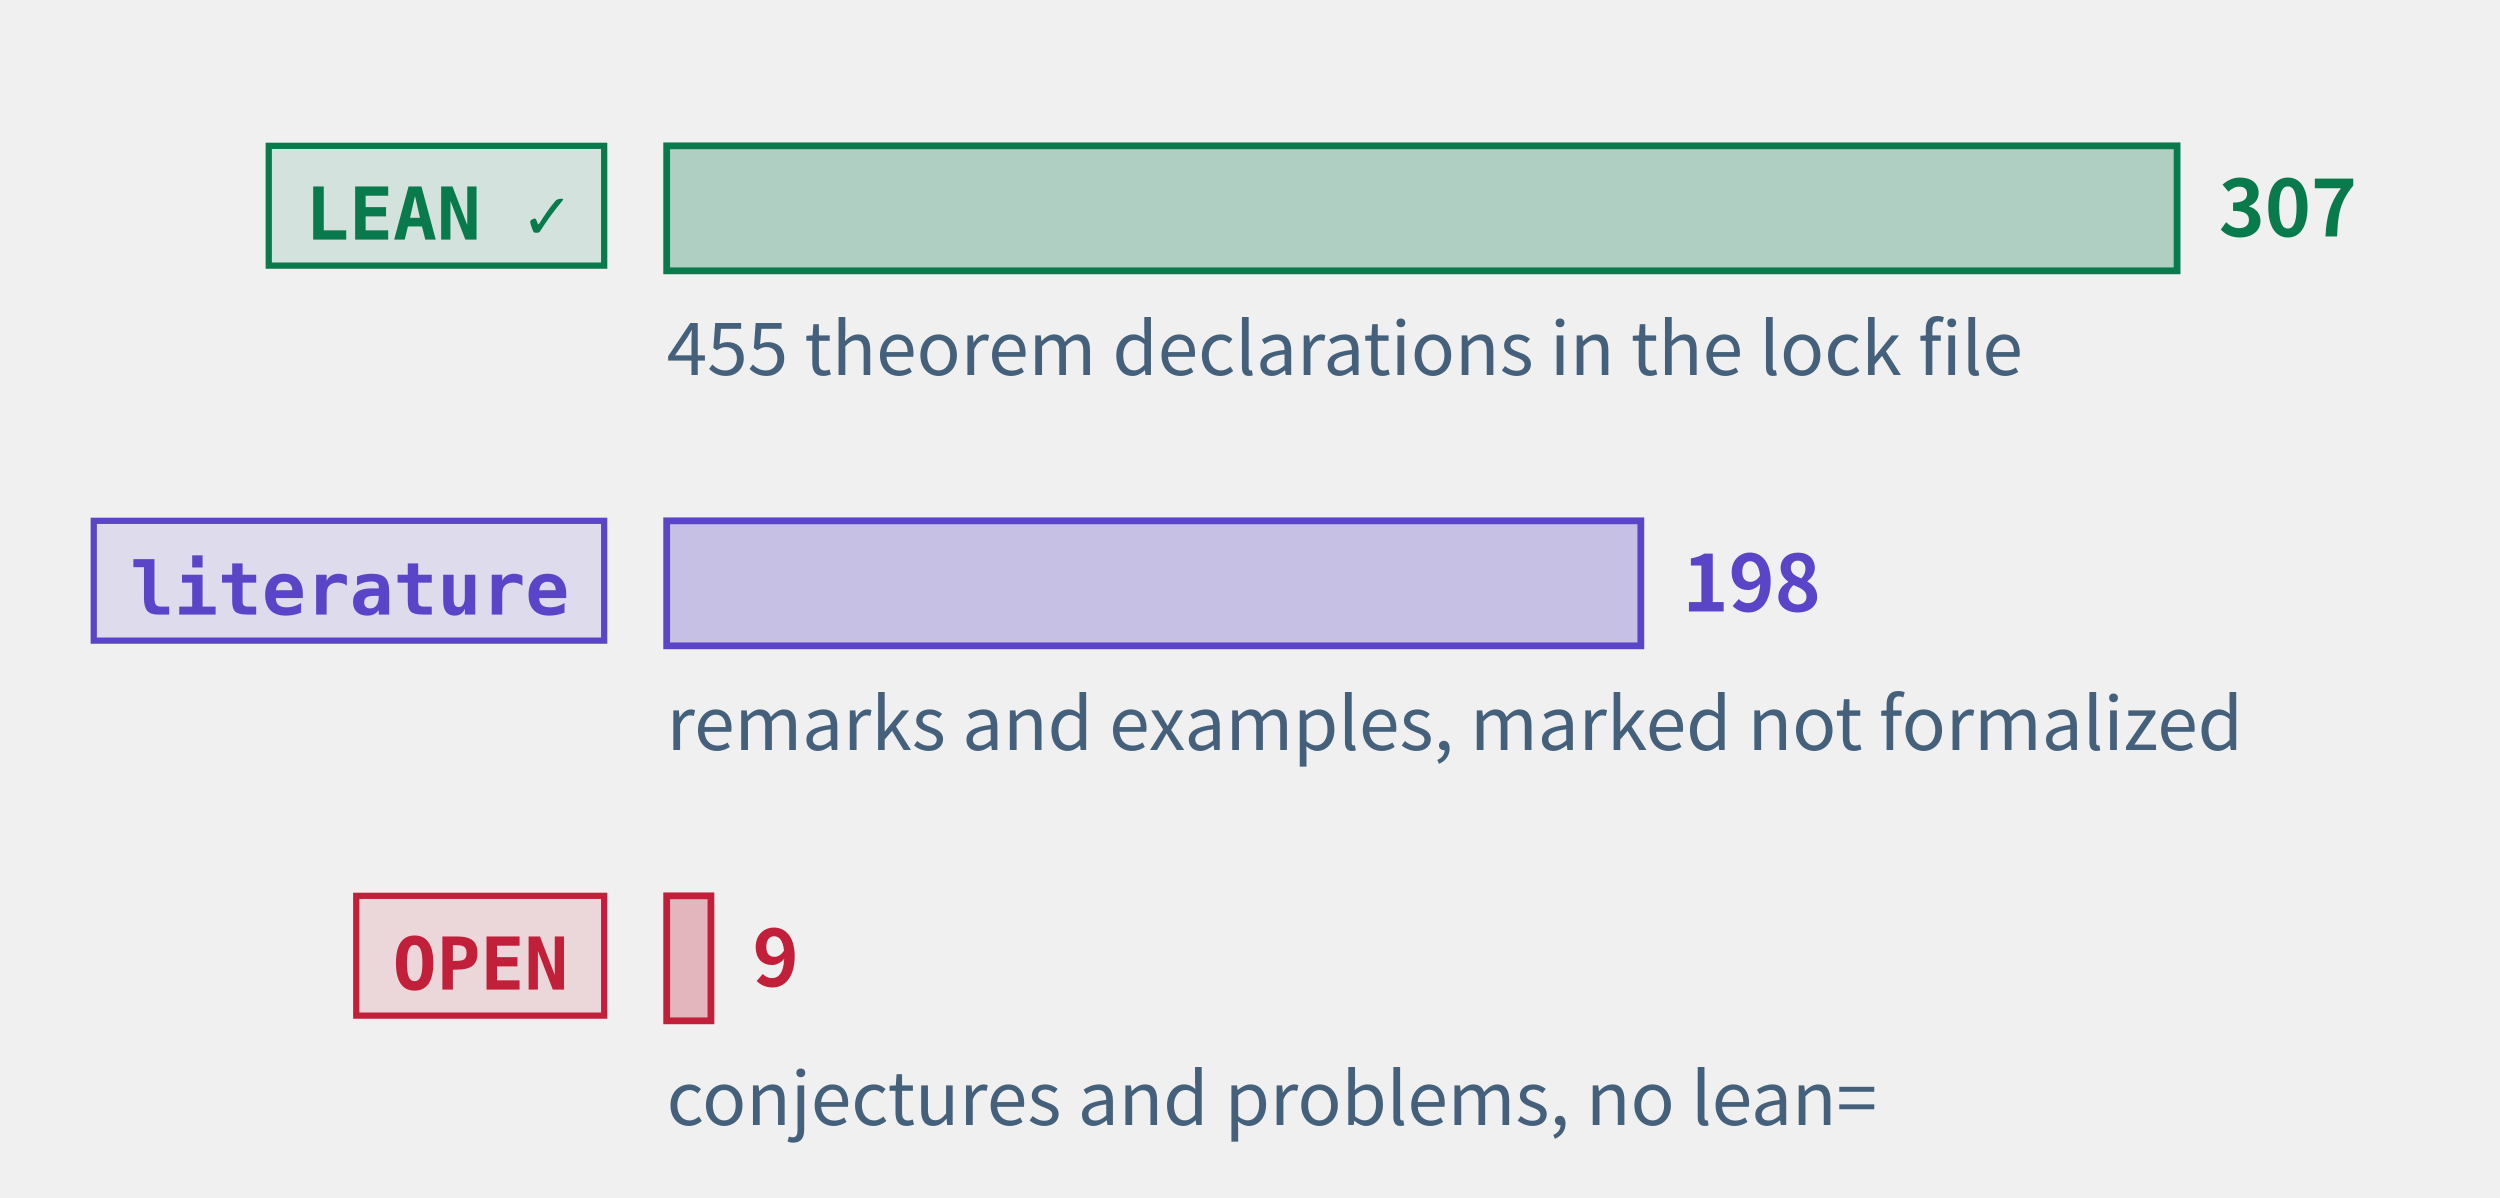
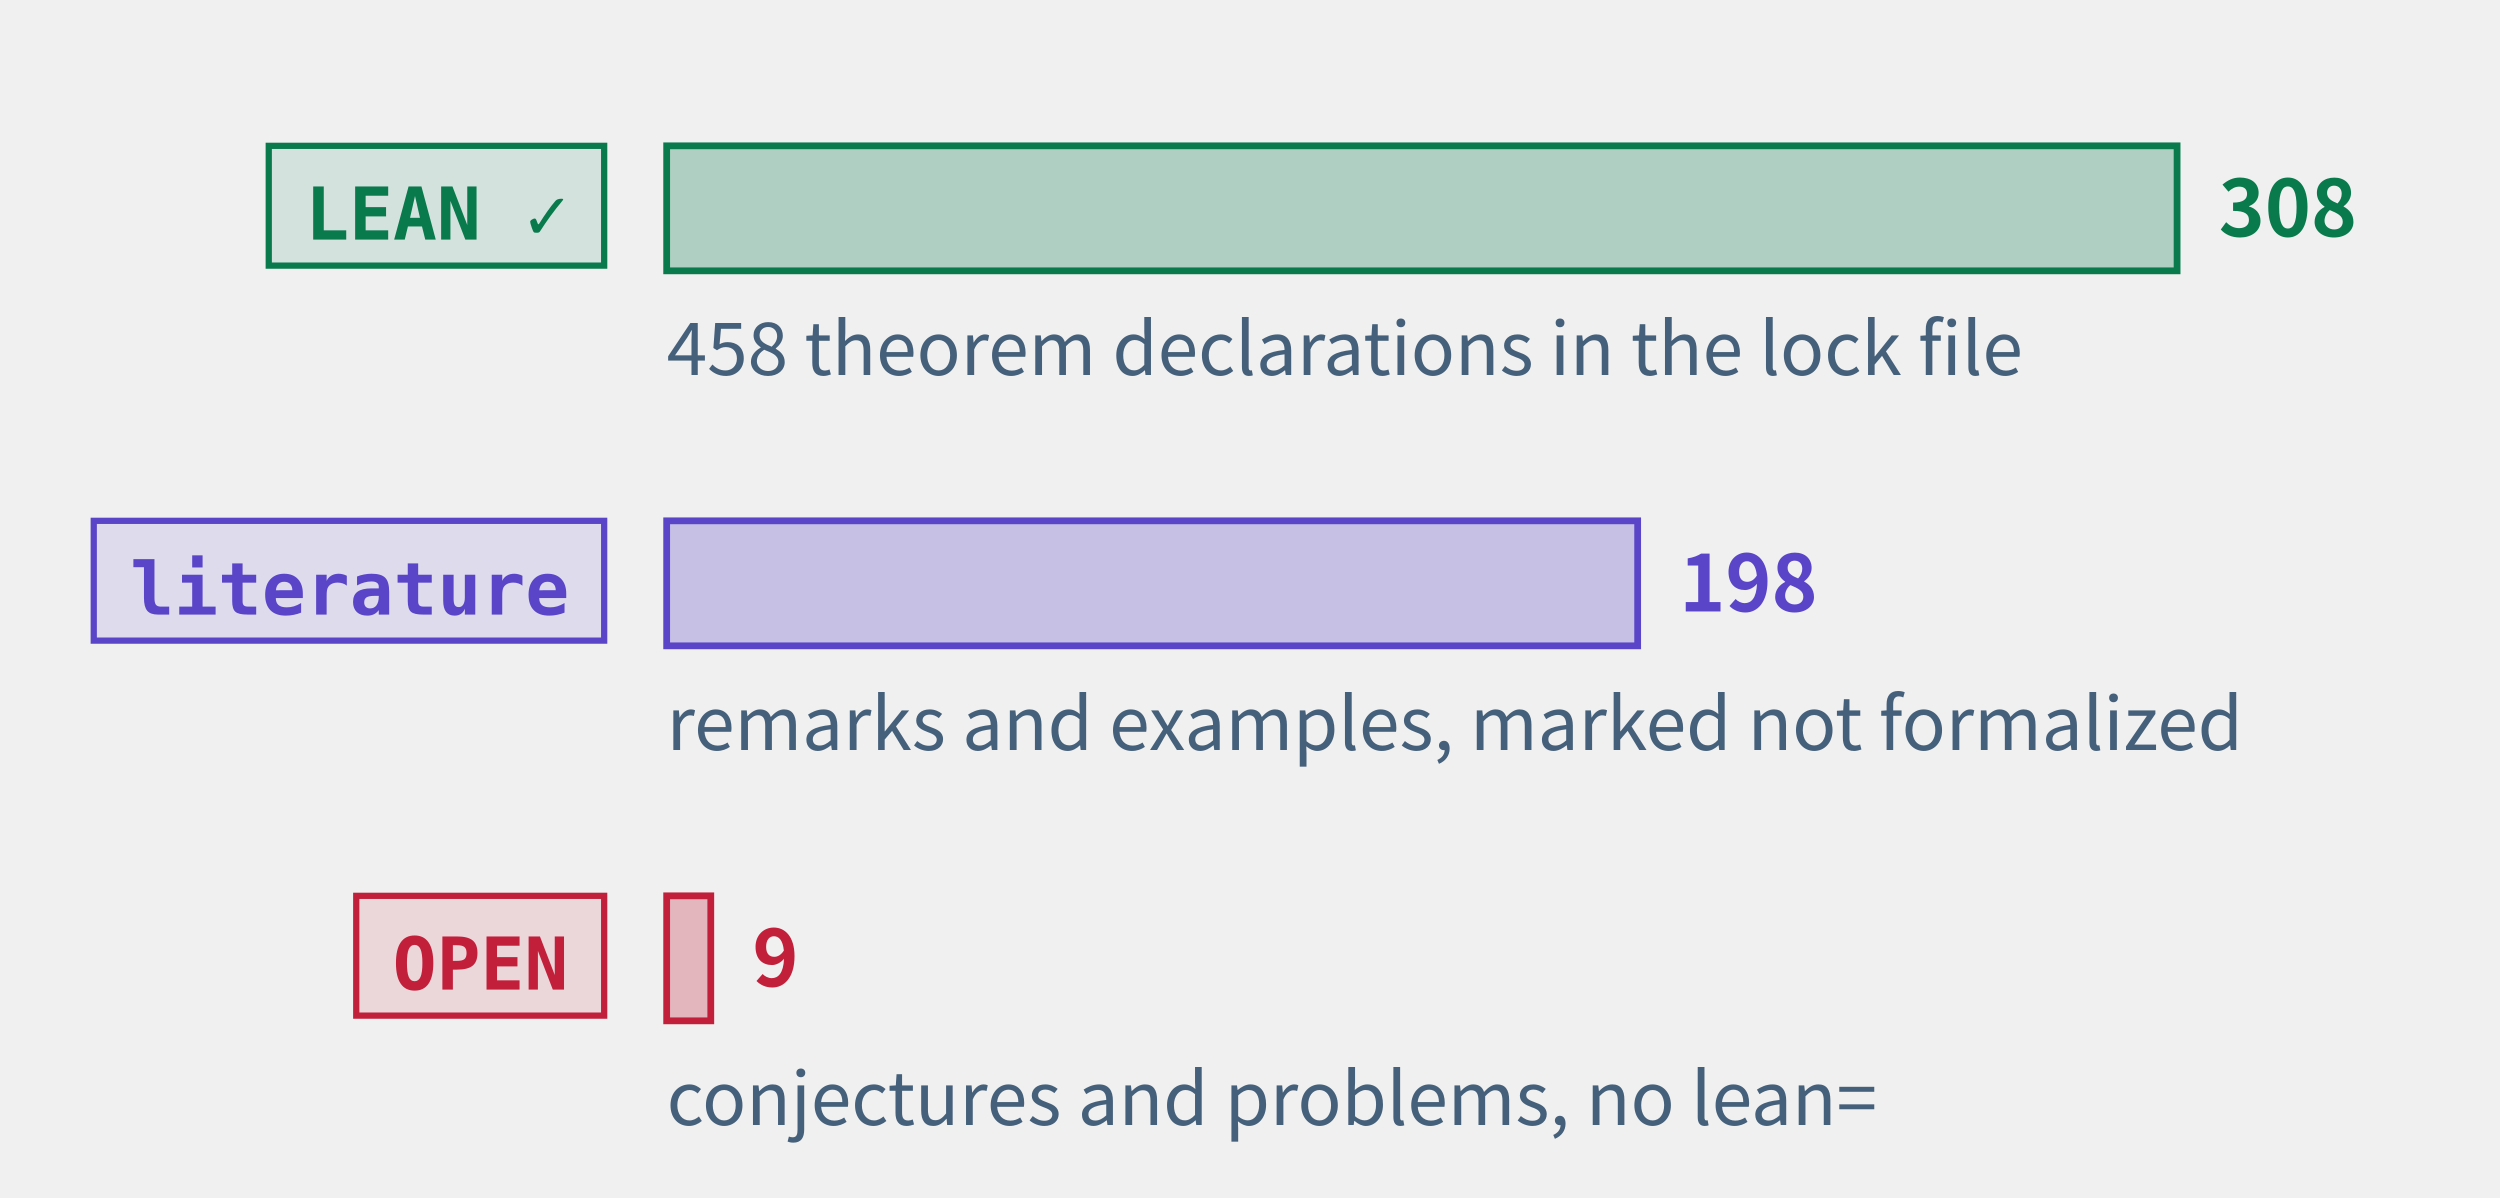
<svg xmlns="http://www.w3.org/2000/svg" class="tr-fig" data-tr-fig="prelude-three-tiers" data-lang="en" viewBox="0 0 480 230" width="480" height="230" font-family="'Noto Sans SC', 'Noto Sans CJK SC', 'Source Sans 3', 'PingFang SC', 'Microsoft YaHei', system-ui, sans-serif" role="img" aria-label="Three bars, each with a tag. The top bar is green, tagged LEAN ✓: the theorems, lemmas, propositions and corollaries with a Lean reference, the longest. The middle bar is violet, tagged “literature”: the remarks and examples marked as literature results. The bottom bar is red, tagged OPEN: the open conjectures and problems, very short. Each bar ends in its count; under the green bar a note gives the number of theorem declarations in the lock file.">
  <style>.ts-ink{stroke:#0b1622}.tf-ink{fill:#0b1622}.ts-dim{stroke:#45607a}.tf-dim{fill:#45607a}.ts-faint{stroke:#9db3c4}.tf-faint{fill:#9db3c4}.ts-edge{stroke:#b9d0dd}.tf-edge{fill:#b9d0dd}.ts-hot{stroke:#5f9bb5}.tf-hot{fill:#5f9bb5}.ts-bg{stroke:#ffffff}.tf-bg{fill:#ffffff}.ts-panel{stroke:#eef5f9}.tf-panel{fill:#eef5f9}.ts-sheet{stroke:#f7fbfd}.tf-sheet{fill:#f7fbfd}.ts-cyan{stroke:#007c8a}.tf-cyan{fill:#007c8a}.ts-magenta{stroke:#b0128f}.tf-magenta{fill:#b0128f}.ts-amber{stroke:#946200}.tf-amber{fill:#946200}.ts-violet{stroke:#5a45c8}.tf-violet{fill:#5a45c8}.ts-ok{stroke:#087a4c}.tf-ok{fill:#087a4c}.ts-warn{stroke:#c21f3a}.tf-warn{fill:#c21f3a}.ts-blue{stroke:#1d5fd0}.tf-blue{fill:#1d5fd0}.ts-orange{stroke:#b85410}.tf-orange{fill:#b85410}.ts-sigma{stroke:#28405a}.tf-sigma{fill:#28405a}@media (prefers-color-scheme:dark){.ts-ink{stroke:#d4efff}.tf-ink{fill:#d4efff}.ts-dim{stroke:#6f8ea5}.tf-dim{fill:#6f8ea5}.ts-faint{stroke:#34506a}.tf-faint{fill:#34506a}.ts-edge{stroke:#143049}.tf-edge{fill:#143049}.ts-hot{stroke:#1f5d7c}.tf-hot{fill:#1f5d7c}.ts-bg{stroke:#03060c}.tf-bg{fill:#03060c}.ts-panel{stroke:#07101b}.tf-panel{fill:#07101b}.ts-sheet{stroke:#050c16}.tf-sheet{fill:#050c16}.ts-cyan{stroke:#19f0ff}.tf-cyan{fill:#19f0ff}.ts-magenta{stroke:#ff2fd0}.tf-magenta{fill:#ff2fd0}.ts-amber{stroke:#ffc83d}.tf-amber{fill:#ffc83d}.ts-violet{stroke:#9d8cff}.tf-violet{fill:#9d8cff}.ts-ok{stroke:#46ffb2}.tf-ok{fill:#46ffb2}.ts-warn{stroke:#ff5064}.tf-warn{fill:#ff5064}.ts-blue{stroke:#2a7bff}.tf-blue{fill:#2a7bff}.ts-orange{stroke:#ff8a3c}.tf-orange{fill:#ff8a3c}.ts-sigma{stroke:#cfe3ff}.tf-sigma{fill:#cfe3ff}}</style>
  <rect x="51.6" y="28" width="64.4" height="23" class="ts-ok tf-ok" stroke-width="1.2" fill-opacity="0.12" />
  <text class="tf-ok tr-fig-mono" x="58.6" y="46" font-size="14" font-family="'JetBrains Mono', 'DejaVu Sans Mono', ui-monospace, Menlo, Consolas, monospace" font-weight="600">LEAN ✓</text>
  <rect x="128" y="28" width="290" height="24" class="ts-ok tf-ok" stroke-width="1.3" fill-opacity="0.28" />
-   <text class="tf-ok" x="426" y="45.4" font-size="15" font-weight="600">307</text>
+   <text class="tf-ok" x="426" y="45.4" font-size="15" font-weight="600">308</text>
  <rect x="18" y="100" width="98" height="23" class="ts-violet tf-violet" stroke-width="1.2" fill-opacity="0.12" />
  <text class="tf-violet tr-fig-mono" x="25" y="118" font-size="14" font-family="'JetBrains Mono', 'DejaVu Sans Mono', ui-monospace, Menlo, Consolas, monospace" font-weight="600">literature</text>
-   <rect x="128" y="100" width="187.04" height="24" class="ts-violet tf-violet" stroke-width="1.3" fill-opacity="0.28" />
-   <text class="tf-violet" x="323.04" y="117.4" font-size="15" font-weight="600">198</text>
+   <rect x="128" y="100" width="186.43" height="24" class="ts-violet tf-violet" stroke-width="1.3" fill-opacity="0.28" />
+   <text class="tf-violet" x="322.43" y="117.4" font-size="15" font-weight="600">198</text>
  <rect x="68.4" y="172" width="47.6" height="23" class="ts-warn tf-warn" stroke-width="1.2" fill-opacity="0.12" />
  <text class="tf-warn tr-fig-mono" x="75.4" y="190" font-size="14" font-family="'JetBrains Mono', 'DejaVu Sans Mono', ui-monospace, Menlo, Consolas, monospace" font-weight="600">OPEN</text>
-   <rect x="128" y="172" width="8.5" height="24" class="ts-warn tf-warn" stroke-width="1.3" fill-opacity="0.28" />
-   <text class="tf-warn" x="144.5" y="189.4" font-size="15" font-weight="600">9</text>
-   <text class="tf-dim" x="128" y="72" font-size="14">455 theorem declarations in the lock file</text>
+   <rect x="128" y="172" width="8.47" height="24" class="ts-warn tf-warn" stroke-width="1.3" fill-opacity="0.28" />
+   <text class="tf-warn" x="144.47" y="189.4" font-size="15" font-weight="600">9</text>
+   <text class="tf-dim" x="128" y="72" font-size="14">458 theorem declarations in the lock file</text>
  <text class="tf-dim" x="128" y="144" font-size="14">remarks and examples, marked not formalized</text>
  <text class="tf-dim" x="128" y="216" font-size="14">conjectures and problems, no lean=</text>
</svg>
